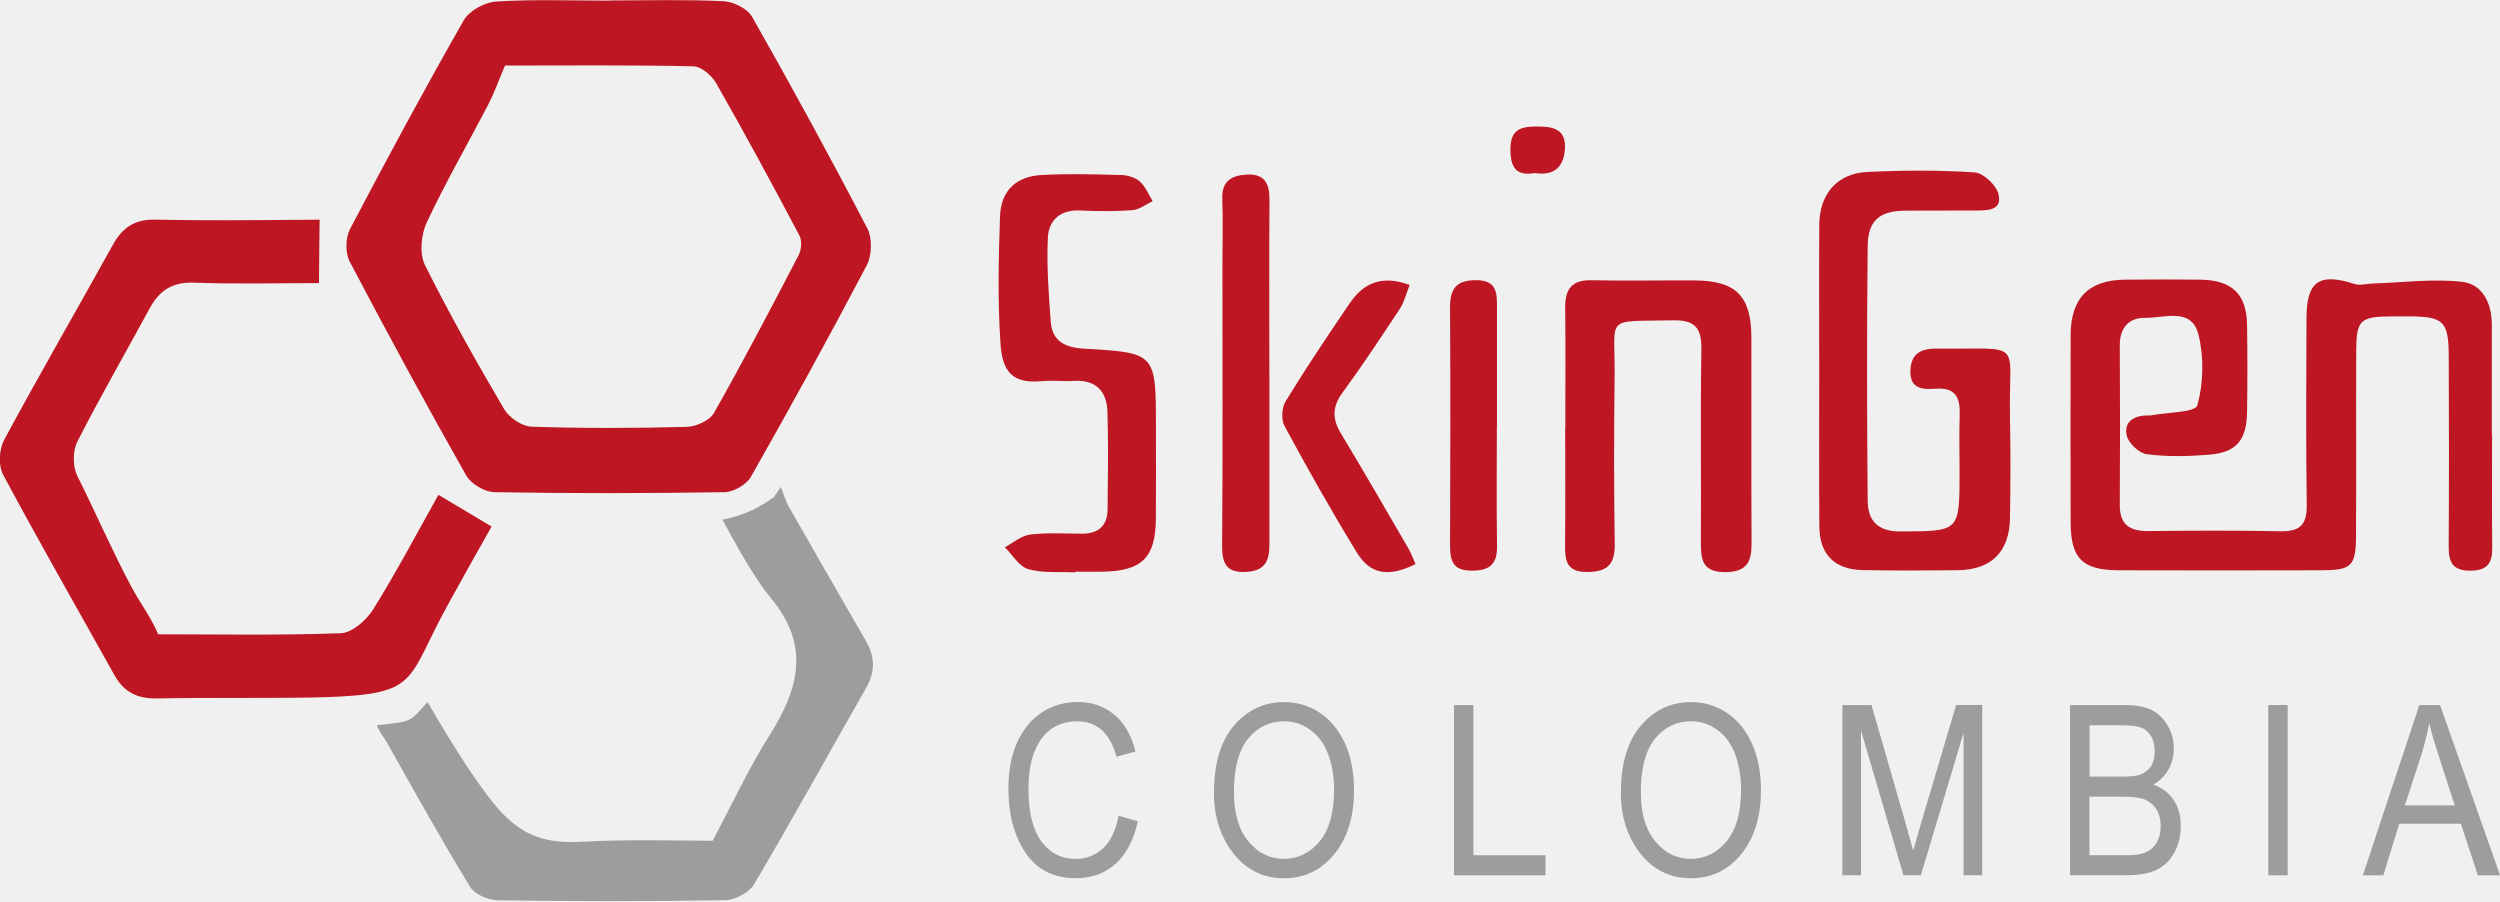
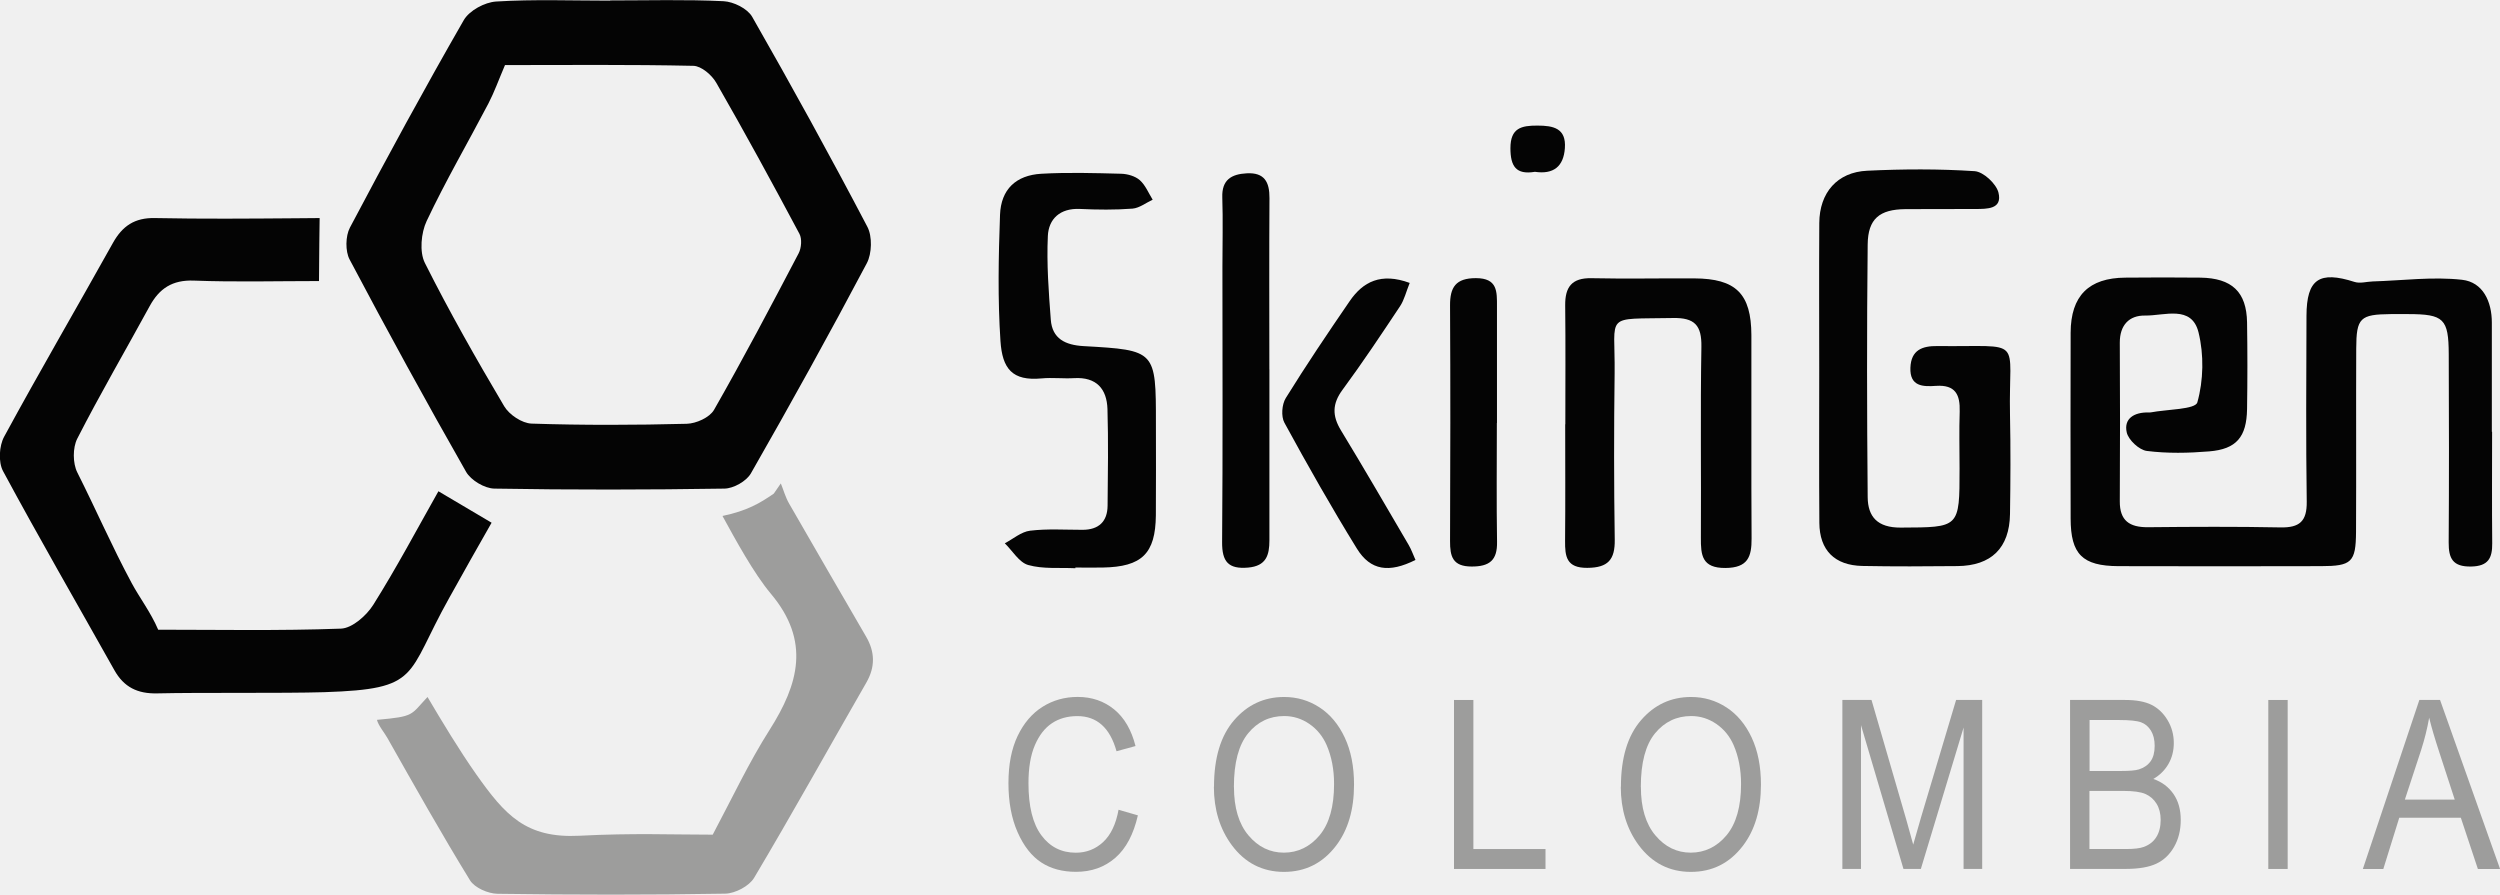
- <svg xmlns="http://www.w3.org/2000/svg" id="Capa_1" data-name="Capa 1" viewBox="0 0 392.09 141.33">
+ <svg xmlns="http://www.w3.org/2000/svg" width="204" height="73" viewBox="0 0 204 73" fill="none">
+   <g clip-path="url(#clip0_16_3)">
+     <path d="M49.766 0.036C52.856 0.036 55.952 -0.052 59.037 0.098C59.854 0.139 60.988 0.692 61.379 1.374C64.609 7.025 67.752 12.737 70.78 18.512C71.186 19.287 71.15 20.692 70.733 21.477C67.679 27.252 64.516 32.959 61.274 38.626C60.905 39.271 59.854 39.86 59.115 39.87C52.856 39.968 46.597 39.979 40.338 39.87C39.547 39.855 38.434 39.199 38.033 38.502C34.771 32.778 31.608 26.999 28.527 21.172C28.168 20.496 28.189 19.261 28.553 18.574C31.561 12.882 34.636 7.221 37.841 1.648C38.298 0.857 39.557 0.181 40.489 0.124C43.569 -0.067 46.67 0.052 49.76 0.052L49.766 0.036ZM41.212 5.299C40.687 6.529 40.333 7.526 39.849 8.455C38.174 11.653 36.353 14.778 34.812 18.042C34.36 19.003 34.219 20.558 34.667 21.451C36.665 25.433 38.871 29.313 41.139 33.145C41.556 33.848 42.601 34.54 43.377 34.566C47.596 34.705 51.821 34.69 56.04 34.581C56.81 34.56 57.908 34.07 58.267 33.44C60.666 29.24 62.924 24.953 65.171 20.666C65.395 20.237 65.452 19.483 65.234 19.08C63.028 14.943 60.785 10.821 58.449 6.756C58.085 6.116 57.227 5.387 56.581 5.372C51.394 5.258 46.207 5.31 41.202 5.31L41.212 5.299Z" fill="#040404" />
+     <path d="M203.355 35.232C203.355 38.264 203.334 41.301 203.365 44.333C203.376 45.531 203.053 46.203 201.643 46.229C200.139 46.255 199.806 45.568 199.812 44.261C199.848 39.137 199.838 34.013 199.817 28.889C199.806 26.007 199.411 25.635 196.518 25.63C196.04 25.63 195.566 25.63 195.087 25.63C192.585 25.656 192.278 25.929 192.268 28.44C192.247 33.429 192.278 38.419 192.252 43.408C192.236 45.877 191.893 46.193 189.39 46.198C183.88 46.208 178.371 46.218 172.861 46.198C169.916 46.182 168.969 45.221 168.964 42.319C168.953 37.262 168.948 32.205 168.964 27.148C168.974 24.137 170.441 22.675 173.428 22.655C175.467 22.639 177.507 22.629 179.552 22.655C182.127 22.691 183.319 23.822 183.36 26.301C183.397 28.662 183.397 31.022 183.36 33.383C183.324 35.661 182.491 36.652 180.27 36.833C178.579 36.973 176.857 37.009 175.181 36.797C174.557 36.719 173.683 35.903 173.542 35.289C173.282 34.142 174.167 33.636 175.296 33.657C175.363 33.657 175.431 33.662 175.499 33.651C176.831 33.398 179.141 33.414 179.302 32.835C179.807 31.048 179.848 28.946 179.401 27.128C178.844 24.86 176.607 25.774 175.041 25.749C173.73 25.728 172.97 26.539 172.975 27.965C173.001 32.277 173.001 36.596 172.975 40.908C172.965 42.494 173.776 43.031 175.27 43.021C178.875 42.985 182.481 42.964 186.081 43.037C187.647 43.068 188.251 42.541 188.23 40.934C188.157 35.878 188.194 30.821 188.209 25.764C188.22 22.773 189.25 22.081 192.132 23.006C192.58 23.151 193.121 22.98 193.62 22.965C196.05 22.892 198.511 22.562 200.904 22.83C202.6 23.021 203.339 24.597 203.334 26.337C203.329 29.302 203.334 32.272 203.334 35.237C203.334 35.237 203.334 35.237 203.339 35.237L203.355 35.232Z" fill="#040404" />
+     <path d="M26.046 22.934C22.581 22.934 19.199 23.026 15.827 22.897C14.058 22.83 13.002 23.538 12.211 24.984C10.245 28.59 8.174 32.138 6.306 35.79C5.926 36.534 5.931 37.794 6.306 38.548C7.851 41.616 9.121 44.56 10.749 47.587C11.363 48.734 12.31 49.979 12.908 51.384C17.731 51.384 22.783 51.482 27.825 51.296C28.741 51.26 29.906 50.232 30.458 49.354C32.352 46.342 34.022 43.191 35.775 40.087C37.242 40.955 38.512 41.704 40.114 42.654C39.001 44.586 37.804 46.74 36.639 48.822C33.08 55.18 34.381 56.223 26.462 56.482C23.09 56.585 16.316 56.497 12.846 56.58C11.223 56.621 10.109 56.074 9.329 54.679C6.295 49.271 3.189 43.904 0.25 38.445C-0.146 37.711 -0.073 36.389 0.338 35.635C3.221 30.325 6.269 25.103 9.214 19.824C9.99 18.435 10.994 17.758 12.643 17.794C16.493 17.872 20.343 17.841 24.188 17.81C25.624 17.799 26.082 17.794 26.082 17.794C26.082 17.794 26.03 21.585 26.03 22.944L26.046 22.934Z" fill="#040404" />
+     <path d="M30.765 58.739C33.855 58.46 33.481 58.367 34.885 56.874C36.03 58.816 37.476 61.218 38.855 63.176C41.207 66.507 42.908 68.424 47.299 68.196C51.691 67.969 54.828 68.109 58.158 68.109C59.786 65.04 61.134 62.174 62.794 59.565C65.177 55.815 66.144 52.313 62.908 48.455C61.498 46.776 60 44.008 58.954 42.102C60.967 41.683 62.029 41.048 63.142 40.278C63.335 39.999 63.522 39.726 63.715 39.447C63.938 39.999 64.1 40.588 64.396 41.1C66.477 44.731 68.585 48.341 70.681 51.962C71.399 53.202 71.43 54.421 70.692 55.702C67.638 61.011 64.667 66.368 61.535 71.631C61.134 72.308 59.989 72.907 59.178 72.922C52.986 73.031 46.79 73.021 40.598 72.933C39.828 72.922 38.73 72.442 38.356 71.838C36.014 68.026 33.819 64.121 31.613 60.221C31.373 59.793 30.869 59.199 30.759 58.739H30.765Z" fill="#9D9D9C" />
+     <path d="M148.449 30.325C148.449 26.281 148.428 22.236 148.454 18.192C148.47 15.723 149.916 14.044 152.367 13.931C155.285 13.791 158.22 13.776 161.128 13.967C161.841 14.013 162.892 14.989 163.074 15.713C163.412 17.087 162.143 17.045 161.185 17.055C159.281 17.071 157.377 17.045 155.473 17.066C153.376 17.087 152.424 17.846 152.403 19.948C152.33 26.823 152.341 33.698 152.403 40.573C152.419 42.169 153.204 43.062 155.093 43.052C159.9 43.026 159.9 43.109 159.9 38.233C159.9 36.683 159.859 35.129 159.911 33.584C159.952 32.215 159.573 31.379 157.97 31.487C156.935 31.559 155.826 31.554 155.889 30C155.946 28.564 156.846 28.223 158.09 28.238C165.301 28.321 163.881 27.391 164.016 33.863C164.073 36.559 164.057 39.256 164.016 41.952C163.974 44.715 162.491 46.167 159.723 46.193C157.138 46.218 154.557 46.234 151.971 46.182C149.703 46.136 148.475 44.901 148.459 42.66C148.428 38.548 148.449 34.437 148.449 30.325Z" fill="#040404" />
+     <path d="M127.731 34.628C127.731 31.389 127.757 28.156 127.72 24.917C127.705 23.424 128.256 22.665 129.874 22.701C132.668 22.763 135.462 22.701 138.256 22.717C141.654 22.732 142.902 23.967 142.913 27.35C142.929 32.877 142.892 38.408 142.929 43.935C142.939 45.433 142.627 46.332 140.801 46.347C138.87 46.363 138.782 45.294 138.792 43.879C138.823 38.688 138.745 33.496 138.834 28.305C138.865 26.549 138.293 25.914 136.503 25.95C130.806 26.064 131.815 25.495 131.753 30.485C131.695 34.999 131.695 39.519 131.763 44.033C131.789 45.671 131.217 46.327 129.526 46.337C127.814 46.353 127.7 45.407 127.71 44.132C127.741 40.965 127.72 37.794 127.72 34.628H127.731Z" fill="#040404" />
+     <path d="M87.747 46.368C86.456 46.306 85.109 46.446 83.902 46.105C83.158 45.893 82.622 44.948 81.992 44.333C82.679 43.971 83.335 43.393 84.053 43.305C85.463 43.135 86.904 43.233 88.329 43.233C89.661 43.233 90.369 42.556 90.379 41.26C90.405 38.631 90.447 36.002 90.369 33.378C90.317 31.73 89.469 30.748 87.643 30.857C86.763 30.909 85.868 30.795 84.994 30.878C82.596 31.105 81.789 30.087 81.638 27.83C81.41 24.406 81.477 20.955 81.602 17.526C81.68 15.454 82.898 14.297 84.979 14.178C87.148 14.055 89.328 14.122 91.503 14.178C92.018 14.194 92.637 14.375 93.007 14.7C93.47 15.113 93.72 15.754 94.058 16.296C93.511 16.549 92.976 16.978 92.409 17.024C90.988 17.133 89.552 17.117 88.126 17.05C86.503 16.973 85.567 17.861 85.504 19.261C85.4 21.529 85.572 23.812 85.744 26.079C85.858 27.644 86.93 28.156 88.423 28.243C94.323 28.574 94.323 28.6 94.323 34.571C94.323 37.066 94.339 39.56 94.318 42.055C94.287 45.175 93.178 46.255 89.994 46.311C89.245 46.327 88.496 46.311 87.752 46.311V46.368H87.747Z" fill="#040404" />
+     <path d="M103.584 30.129C103.584 34.782 103.579 39.442 103.584 44.095C103.584 45.309 103.319 46.187 101.841 46.316C100.223 46.456 99.713 45.821 99.724 44.24C99.786 36.751 99.75 29.261 99.75 21.771C99.75 19.881 99.802 17.99 99.739 16.105C99.692 14.669 100.483 14.21 101.737 14.142C103.189 14.065 103.595 14.86 103.589 16.167C103.558 20.821 103.579 25.48 103.579 30.134L103.584 30.129Z" fill="#040404" />
+     <path d="M115.031 23.088C114.734 23.822 114.588 24.473 114.24 24.994C112.715 27.288 111.191 29.581 109.557 31.797C108.704 32.949 108.699 33.925 109.422 35.118C111.305 38.212 113.121 41.353 114.953 44.478C115.176 44.86 115.322 45.294 115.504 45.691C113.355 46.771 111.831 46.564 110.723 44.767C108.647 41.404 106.696 37.959 104.807 34.493C104.526 33.977 104.599 32.995 104.921 32.479C106.581 29.798 108.35 27.174 110.135 24.571C111.227 22.98 112.695 22.226 115.036 23.088H115.031Z" fill="#040404" />
+     <path d="M122.143 34.509C122.143 37.747 122.107 40.986 122.159 44.225C122.185 45.712 121.555 46.234 120.077 46.229C118.532 46.224 118.319 45.402 118.324 44.157C118.35 37.747 118.36 31.343 118.324 24.933C118.314 23.44 118.787 22.696 120.431 22.696C122.211 22.696 122.153 23.801 122.153 25C122.148 28.171 122.153 31.343 122.153 34.509H122.143Z" fill="#040404" />
+     <path d="M125.228 14.024C123.709 14.271 123.251 13.569 123.251 12.092C123.251 10.444 124.141 10.243 125.457 10.248C126.768 10.248 127.809 10.47 127.694 12.087C127.59 13.585 126.768 14.251 125.233 14.018L125.228 14.024Z" fill="#040404" />
+     <path d="M91.259 66.073L92.851 66.533C92.497 68.083 91.883 69.24 91.009 69.999C90.13 70.763 89.063 71.141 87.804 71.141C86.696 71.141 85.749 70.887 84.968 70.376C84.183 69.865 83.538 69.043 83.038 67.912C82.539 66.781 82.289 65.448 82.289 63.909C82.289 62.37 82.539 61.105 83.038 60.056C83.538 59.007 84.219 58.212 85.072 57.675C85.926 57.138 86.883 56.869 87.939 56.869C89.094 56.869 90.083 57.21 90.915 57.887C91.743 58.563 92.325 59.56 92.658 60.877L91.108 61.301C90.577 59.39 89.51 58.434 87.913 58.434C87.117 58.434 86.425 58.625 85.842 59.013C85.26 59.4 84.791 59.999 84.443 60.815C84.094 61.631 83.923 62.664 83.923 63.914C83.923 65.805 84.276 67.22 84.979 68.165C85.681 69.111 86.618 69.581 87.783 69.581C88.647 69.581 89.391 69.291 90.015 68.713C90.639 68.134 91.061 67.251 91.274 66.073H91.259Z" fill="#9D9D9C" />
+     <path d="M99.063 64.193C99.063 61.843 99.609 60.035 100.702 58.77C101.795 57.504 103.158 56.874 104.786 56.874C105.842 56.874 106.8 57.158 107.669 57.721C108.537 58.284 109.224 59.106 109.729 60.18C110.234 61.254 110.489 62.535 110.489 64.023C110.489 66.068 109.999 67.731 109.016 69.018C107.934 70.433 106.519 71.146 104.771 71.146C103.022 71.146 101.592 70.417 100.515 68.966C99.542 67.649 99.053 66.058 99.053 64.198L99.063 64.193ZM100.691 64.214C100.691 65.913 101.087 67.236 101.878 68.171C102.669 69.111 103.631 69.576 104.765 69.576C105.9 69.576 106.899 69.1 107.684 68.155C108.47 67.205 108.86 65.815 108.86 63.976C108.86 62.788 108.657 61.73 108.251 60.795C107.939 60.082 107.471 59.508 106.847 59.075C106.222 58.646 105.535 58.429 104.791 58.429C103.6 58.429 102.617 58.899 101.847 59.839C101.077 60.779 100.686 62.236 100.686 64.209L100.691 64.214Z" fill="#9D9D9C" />
+     <path d="M118.647 70.908V57.117H120.228V69.281H126.113V70.908H118.647Z" fill="#9D9D9C" />
+     <path d="M132.268 64.193C132.268 61.843 132.814 60.035 133.907 58.77C134.999 57.504 136.362 56.874 137.991 56.874C139.047 56.874 140.004 57.158 140.873 57.721C141.742 58.284 142.429 59.106 142.934 60.18C143.438 61.254 143.693 62.535 143.693 64.023C143.693 66.068 143.204 67.731 142.221 69.018C141.139 70.433 139.729 71.146 137.975 71.146C136.222 71.146 134.796 70.417 133.719 68.966C132.746 67.649 132.257 66.058 132.257 64.198L132.268 64.193ZM133.896 64.214C133.896 65.913 134.292 67.236 135.083 68.171C135.873 69.111 136.836 69.576 137.97 69.576C139.104 69.576 140.103 69.1 140.889 68.155C141.675 67.205 142.07 65.815 142.07 63.976C142.07 62.788 141.867 61.73 141.461 60.795C141.149 60.082 140.681 59.508 140.057 59.075C139.427 58.646 138.745 58.429 138.001 58.429C136.81 58.429 135.827 58.899 135.051 59.839C134.281 60.779 133.891 62.236 133.891 64.209L133.896 64.214Z" fill="#9D9D9C" />
+     <path d="M150.337 70.908V57.117H152.715L155.551 66.879L156.118 68.919C156.258 68.413 156.472 67.675 156.753 66.709L159.619 57.112H161.747V70.903H160.228V59.369L156.742 70.903H155.322L151.857 59.173V70.903H150.337V70.908Z" fill="#9D9D9C" />
+     <path d="M168.917 70.908V57.117H173.407C174.318 57.117 175.036 57.251 175.566 57.515C176.097 57.783 176.534 58.197 176.872 58.76C177.21 59.322 177.382 59.947 177.382 60.629C177.382 61.265 177.236 61.833 176.945 62.339C176.654 62.845 176.243 63.253 175.712 63.563C176.404 63.801 176.95 64.209 177.351 64.782C177.751 65.356 177.949 66.063 177.949 66.905C177.949 67.747 177.767 68.47 177.408 69.1C177.049 69.73 176.565 70.19 175.962 70.474C175.358 70.758 174.531 70.903 173.475 70.903H168.922L168.917 70.908ZM170.499 62.912H173.09C173.766 62.912 174.25 62.871 174.536 62.783C174.947 62.654 175.264 62.432 175.488 62.122C175.712 61.812 175.821 61.389 175.821 60.857C175.821 60.361 175.717 59.947 175.519 59.622C175.316 59.291 175.046 59.064 174.713 58.94C174.38 58.816 173.776 58.754 172.908 58.754H170.509V62.923L170.499 62.912ZM170.499 69.281H173.475C174.13 69.281 174.614 69.224 174.926 69.111C175.379 68.945 175.722 68.682 175.956 68.305C176.191 67.933 176.31 67.463 176.31 66.9C176.31 66.378 176.196 65.939 175.972 65.578C175.748 65.216 175.441 64.953 175.062 64.787C174.682 64.622 174.083 64.539 173.267 64.539H170.499V69.281Z" fill="#9D9D9C" />
+     <path d="M185.093 70.908V57.117H186.674V70.908H185.093Z" fill="#9D9D9C" />
+     <path d="M192.809 70.908L197.418 57.117H199.109L204.005 70.908H202.195L200.805 66.729H195.779L194.479 70.908H192.809ZM196.237 65.247H200.306L199.062 61.43C198.677 60.257 198.396 59.302 198.22 58.568C198.064 59.452 197.845 60.33 197.564 61.203L196.237 65.247Z" fill="#9D9D9C" />
+   </g>
  <defs>
-     <style>
-       .cls-1 {
-         fill: #be1622;
-       }
- 
-       .cls-1, .cls-2 {
-         stroke-width: 0px;
-       }
- 
-       .cls-2 {
-         fill: #9d9d9c;
-       }
-     </style>
+     <clipPath id="clip0_16_3">
+       <rect width="204" height="73" fill="white" />
+     </clipPath>
  </defs>
-   <path class="cls-1" d="M95.65.07c5.94,0,11.89-.17,17.82.12,1.57.08,3.75,1.15,4.5,2.47,6.21,10.94,12.25,22,18.07,33.18.78,1.5.71,4.22-.09,5.74-5.87,11.18-11.95,22.23-18.18,33.2-.71,1.25-2.73,2.39-4.15,2.41-12.03.19-24.06.21-36.09,0-1.52-.03-3.66-1.3-4.43-2.65-6.27-11.08-12.35-22.27-18.27-33.55-.69-1.31-.65-3.7.05-5.03,5.78-11.02,11.69-21.98,17.85-32.77.88-1.53,3.3-2.84,5.09-2.95,5.92-.37,11.88-.14,17.82-.14ZM79.21,10.26c-1.01,2.38-1.69,4.31-2.62,6.11-3.22,6.19-6.72,12.24-9.68,18.56-.87,1.86-1.14,4.87-.28,6.6,3.84,7.71,8.08,15.22,12.44,22.64.8,1.36,2.81,2.7,4.3,2.75,8.11.27,16.23.24,24.34.03,1.48-.04,3.59-.99,4.28-2.21,4.61-8.13,8.95-16.43,13.27-24.73.43-.83.54-2.29.12-3.07-4.24-8.01-8.55-15.99-13.04-23.86-.7-1.24-2.35-2.65-3.59-2.68-9.97-.22-19.94-.12-29.56-.12Z" />
-   <path class="cls-1" d="M390.85,68.21c0,5.87-.04,11.75.02,17.62.02,2.32-.6,3.62-3.31,3.67-2.89.05-3.53-1.28-3.52-3.81.07-9.92.05-19.84.01-29.76-.02-5.58-.78-6.3-6.34-6.31-.92,0-1.83,0-2.75,0-4.81.05-5.4.58-5.42,5.44-.04,9.66.02,19.32-.03,28.98-.03,4.78-.69,5.39-5.5,5.4-10.59.02-21.18.04-31.77,0-5.66-.03-7.48-1.89-7.49-7.51-.02-9.79-.03-19.58,0-29.37.02-5.83,2.84-8.66,8.58-8.7,3.92-.03,7.84-.05,11.77,0,4.95.07,7.24,2.26,7.32,7.06.07,4.57.07,9.14,0,13.71-.07,4.41-1.67,6.33-5.94,6.68-3.25.27-6.56.34-9.78-.07-1.2-.15-2.88-1.73-3.15-2.92-.5-2.22,1.2-3.2,3.37-3.16.13,0,.26.01.39-.01,2.56-.49,7-.46,7.31-1.58.97-3.46,1.05-7.53.19-11.05-1.07-4.39-5.37-2.62-8.38-2.67-2.52-.04-3.98,1.53-3.97,4.29.05,8.35.05,16.71,0,25.06-.02,3.07,1.54,4.11,4.41,4.09,6.93-.07,13.86-.11,20.78.03,3.01.06,4.17-.96,4.13-4.07-.14-9.79-.07-19.58-.04-29.37.02-5.79,2-7.13,7.54-5.34.86.28,1.9-.05,2.86-.08,4.67-.14,9.4-.78,14-.26,3.26.37,4.68,3.42,4.67,6.79-.01,5.74,0,11.49,0,17.23,0,0,0,0,.01,0Z" />
-   <path class="cls-1" d="M50.06,44.4c-6.66,0-13.16.18-19.64-.07-3.4-.13-5.43,1.24-6.95,4.04-3.78,6.98-7.76,13.85-11.35,20.92-.73,1.44-.72,3.88,0,5.34,2.97,5.94,5.41,11.64,8.54,17.5,1.18,2.22,3,4.63,4.15,7.35,9.27,0,18.98.19,28.67-.17,1.76-.07,4-2.06,5.06-3.76,3.64-5.83,6.85-11.93,10.22-17.94,2.82,1.68,5.26,3.13,8.34,4.97-2.14,3.74-4.44,7.91-6.68,11.94-6.84,12.31-4.34,14.33-19.56,14.83-6.48.2-19.5.03-26.17.19-3.12.08-5.26-.98-6.76-3.68-5.83-10.47-11.8-20.86-17.45-31.43-.76-1.42-.62-3.98.17-5.44,5.54-10.28,11.4-20.39,17.06-30.61,1.49-2.69,3.42-4,6.59-3.93,7.4.15,14.8.09,22.19.03,2.76-.02,3.64-.03,3.64-.03,0,0-.1,7.34-.1,9.97Z" />
-   <path class="cls-2" d="M59.13,113.72c5.94-.54,5.22-.72,7.92-3.61,2.2,3.76,4.98,8.41,7.63,12.2,4.52,6.45,7.79,10.16,16.23,9.72s14.47-.17,20.87-.17c3.13-5.94,5.72-11.49,8.91-16.54,4.58-7.26,6.44-14.04.22-21.51-2.71-3.25-5.59-8.61-7.6-12.3,3.87-.81,5.91-2.04,8.05-3.53.37-.54.73-1.07,1.1-1.61.43,1.07.74,2.21,1.31,3.2,4,7.03,8.05,14.02,12.08,21.03,1.38,2.4,1.44,4.76.02,7.24-5.87,10.28-11.58,20.65-17.6,30.84-.77,1.31-2.97,2.47-4.53,2.5-11.9.21-23.81.19-35.71.02-1.48-.02-3.59-.95-4.31-2.12-4.5-7.38-8.72-14.94-12.96-22.49-.46-.83-1.43-1.98-1.64-2.87Z" />
-   <path class="cls-1" d="M285.32,58.71c0-7.83-.04-15.66.01-23.49.03-4.78,2.81-8.03,7.52-8.25,5.61-.27,11.25-.3,16.84.07,1.37.09,3.39,1.98,3.74,3.38.65,2.66-1.79,2.58-3.63,2.6-3.66.03-7.32-.02-10.98.02-4.03.04-5.86,1.51-5.9,5.58-.14,13.31-.12,26.62,0,39.93.03,3.09,1.54,4.82,5.17,4.8,9.24-.05,9.24.11,9.24-9.33,0-3-.08-6.01.02-9,.08-2.65-.65-4.27-3.73-4.06-1.99.14-4.12.13-4-2.88.11-2.78,1.84-3.44,4.23-3.41,13.86.16,11.13-1.64,11.39,10.89.11,5.22.08,10.44,0,15.66-.08,5.35-2.93,8.16-8.25,8.21-4.97.05-9.93.08-14.9-.02-4.36-.09-6.72-2.48-6.75-6.82-.06-7.96-.02-15.92-.02-23.88Z" />
-   <path class="cls-1" d="M245.5,67.04c0-6.27.05-12.53-.02-18.8-.03-2.89,1.03-4.36,4.14-4.29,5.37.12,10.74,0,16.11.03,6.53.03,8.93,2.42,8.95,8.97.03,10.7-.04,21.41.03,32.11.02,2.9-.58,4.64-4.09,4.67-3.71.03-3.88-2.04-3.86-4.78.06-10.05-.09-20.1.08-30.15.06-3.4-1.04-4.63-4.48-4.56-10.95.22-9.01-.88-9.13,8.78-.11,8.74-.11,17.49.02,26.23.05,3.17-1.05,4.44-4.3,4.46-3.29.03-3.51-1.8-3.49-4.27.06-6.13.02-12.27.02-18.4Z" />
-   <path class="cls-1" d="M168.65,89.77c-2.48-.12-5.07.15-7.39-.51-1.43-.41-2.46-2.24-3.67-3.43,1.32-.7,2.58-1.82,3.96-1.99,2.71-.33,5.48-.14,8.22-.14,2.56,0,3.92-1.31,3.94-3.82.05-5.09.13-10.18-.02-15.26-.1-3.19-1.73-5.09-5.24-4.88-1.69.1-3.41-.12-5.09.04-4.61.44-6.16-1.53-6.45-5.9-.44-6.63-.31-13.31-.07-19.95.15-4.01,2.49-6.25,6.49-6.48,4.17-.24,8.36-.11,12.54,0,.99.03,2.18.38,2.89,1.01.89.8,1.37,2.04,2.02,3.09-1.05.49-2.08,1.32-3.17,1.41-2.73.21-5.49.18-8.23.05-3.12-.15-4.92,1.57-5.04,4.28-.2,4.39.13,8.81.46,13.2.22,3.03,2.28,4.02,5.15,4.19,11.34.64,11.34.69,11.34,12.25,0,4.83.03,9.66-.01,14.49-.06,6.04-2.19,8.13-8.31,8.24-1.44.03-2.88,0-4.31,0v.11Z" />
-   <path class="cls-1" d="M199.09,58.33c0,9.01-.01,18.03,0,27.04,0,2.35-.51,4.05-3.35,4.3-3.11.27-4.09-.96-4.07-4.02.12-14.5.05-29,.05-43.5,0-3.66.1-7.32-.02-10.97-.09-2.78,1.43-3.67,3.84-3.8,2.79-.15,3.57,1.39,3.56,3.92-.06,9.01-.02,18.03-.02,27.04Z" />
-   <path class="cls-1" d="M221.09,44.7c-.57,1.42-.85,2.68-1.52,3.69-2.93,4.44-5.86,8.88-9,13.17-1.64,2.23-1.65,4.12-.26,6.43,3.62,5.99,7.11,12.07,10.63,18.12.43.74.71,1.58,1.06,2.35-4.13,2.09-7.06,1.69-9.19-1.79-3.99-6.51-7.74-13.18-11.37-19.89-.54-1-.4-2.9.22-3.9,3.19-5.19,6.59-10.27,10.02-15.31,2.1-3.08,4.92-4.54,9.42-2.87Z" />
-   <path class="cls-1" d="M234.76,66.81c0,6.27-.07,12.54.03,18.81.05,2.88-1.16,3.89-4,3.88-2.97-.01-3.38-1.6-3.37-4.01.05-12.41.07-24.81,0-37.22-.02-2.89.89-4.33,4.05-4.33,3.42,0,3.31,2.14,3.31,4.46-.01,6.14,0,12.28,0,18.41Z" />
-   <path class="cls-1" d="M240.69,27.15c-2.92.48-3.8-.88-3.8-3.74,0-3.19,1.71-3.58,4.24-3.57,2.52,0,4.52.43,4.3,3.56-.2,2.9-1.78,4.19-4.73,3.74Z" />
-   <path class="cls-2" d="M175.4,127.92l3.06.89c-.68,3-1.86,5.24-3.54,6.71-1.69,1.48-3.74,2.21-6.16,2.21-2.13,0-3.95-.49-5.45-1.48-1.51-.99-2.75-2.58-3.71-4.77-.96-2.19-1.44-4.77-1.44-7.75s.48-5.43,1.44-7.46c.96-2.03,2.27-3.57,3.91-4.61,1.64-1.04,3.48-1.56,5.51-1.56,2.22,0,4.12.66,5.72,1.97,1.59,1.31,2.71,3.24,3.35,5.79l-2.98.82c-1.02-3.7-3.07-5.55-6.14-5.55-1.53,0-2.86.37-3.98,1.12s-2.02,1.91-2.69,3.49c-.67,1.58-1,3.58-1,6,0,3.66.68,6.4,2.03,8.23,1.35,1.83,3.15,2.74,5.39,2.74,1.66,0,3.09-.56,4.29-1.68,1.2-1.12,2.01-2.83,2.42-5.11Z" />
-   <path class="cls-2" d="M190.4,124.28c0-4.55,1.05-8.05,3.15-10.5,2.1-2.45,4.72-3.67,7.85-3.67,2.03,0,3.87.55,5.54,1.64,1.67,1.09,2.99,2.68,3.96,4.76.97,2.08,1.46,4.56,1.46,7.44,0,3.96-.94,7.18-2.83,9.67-2.08,2.74-4.8,4.12-8.16,4.12s-6.11-1.41-8.18-4.22c-1.87-2.55-2.81-5.63-2.81-9.23ZM193.53,124.32c0,3.29.76,5.85,2.28,7.66,1.52,1.82,3.37,2.72,5.55,2.72s4.1-.92,5.61-2.75c1.51-1.84,2.26-4.53,2.26-8.09,0-2.3-.39-4.35-1.17-6.16-.6-1.38-1.5-2.49-2.7-3.33-1.2-.83-2.52-1.25-3.95-1.25-2.29,0-4.18.91-5.66,2.73-1.48,1.82-2.23,4.64-2.23,8.46Z" />
-   <path class="cls-2" d="M228.04,137.28v-26.7h3.04v23.55h11.31v3.15h-14.35Z" />
-   <path class="cls-2" d="M254.22,124.28c0-4.55,1.05-8.05,3.15-10.5,2.1-2.45,4.72-3.67,7.85-3.67,2.03,0,3.87.55,5.54,1.64,1.67,1.09,2.99,2.68,3.96,4.76.97,2.08,1.46,4.56,1.46,7.44,0,3.96-.94,7.18-2.83,9.67-2.08,2.74-4.79,4.12-8.16,4.12s-6.11-1.41-8.18-4.22c-1.87-2.55-2.81-5.63-2.81-9.23ZM257.35,124.32c0,3.29.76,5.85,2.28,7.66,1.52,1.82,3.37,2.72,5.55,2.72s4.1-.92,5.61-2.75c1.51-1.84,2.27-4.53,2.27-8.09,0-2.3-.39-4.35-1.17-6.16-.6-1.38-1.5-2.49-2.7-3.33-1.21-.83-2.52-1.25-3.95-1.25-2.29,0-4.18.91-5.67,2.73-1.48,1.82-2.23,4.64-2.23,8.46Z" />
-   <path class="cls-2" d="M288.95,137.28v-26.7h4.57l5.45,18.9,1.09,3.95c.27-.98.68-2.41,1.22-4.28l5.51-18.58h4.09v26.7h-2.92v-22.33l-6.7,22.33h-2.73l-6.66-22.71v22.71h-2.92Z" />
-   <path class="cls-2" d="M324.66,137.28v-26.7h8.63c1.75,0,3.13.26,4.15.77,1.02.52,1.86,1.32,2.51,2.41.65,1.09.98,2.3.98,3.62,0,1.23-.28,2.33-.84,3.31-.56.98-1.35,1.77-2.37,2.37,1.33.46,2.38,1.25,3.15,2.36s1.15,2.48,1.15,4.11-.35,3.03-1.04,4.25c-.69,1.22-1.62,2.11-2.78,2.66-1.16.55-2.75.83-4.78.83h-8.75ZM327.7,121.8h4.98c1.3,0,2.23-.08,2.78-.25.79-.25,1.4-.68,1.83-1.28.43-.6.64-1.42.64-2.45,0-.96-.2-1.76-.58-2.39-.39-.64-.91-1.08-1.55-1.32-.64-.24-1.8-.36-3.47-.36h-4.61v8.07ZM327.7,134.13h5.72c1.26,0,2.19-.11,2.79-.33.87-.32,1.53-.83,1.98-1.56.45-.72.68-1.63.68-2.72,0-1.01-.22-1.86-.65-2.56-.43-.7-1.02-1.21-1.75-1.53-.73-.32-1.88-.48-3.45-.48h-5.32v9.18Z" />
-   <path class="cls-2" d="M355.75,137.28v-26.7h3.04v26.7h-3.04Z" />
-   <path class="cls-2" d="M370.58,137.28l8.86-26.7h3.25l9.41,26.7h-3.48l-2.67-8.09h-9.66l-2.5,8.09h-3.21ZM377.17,126.32h7.82l-2.39-7.39c-.74-2.27-1.28-4.12-1.62-5.54-.3,1.71-.72,3.41-1.26,5.1l-2.55,7.83Z" />
</svg>
